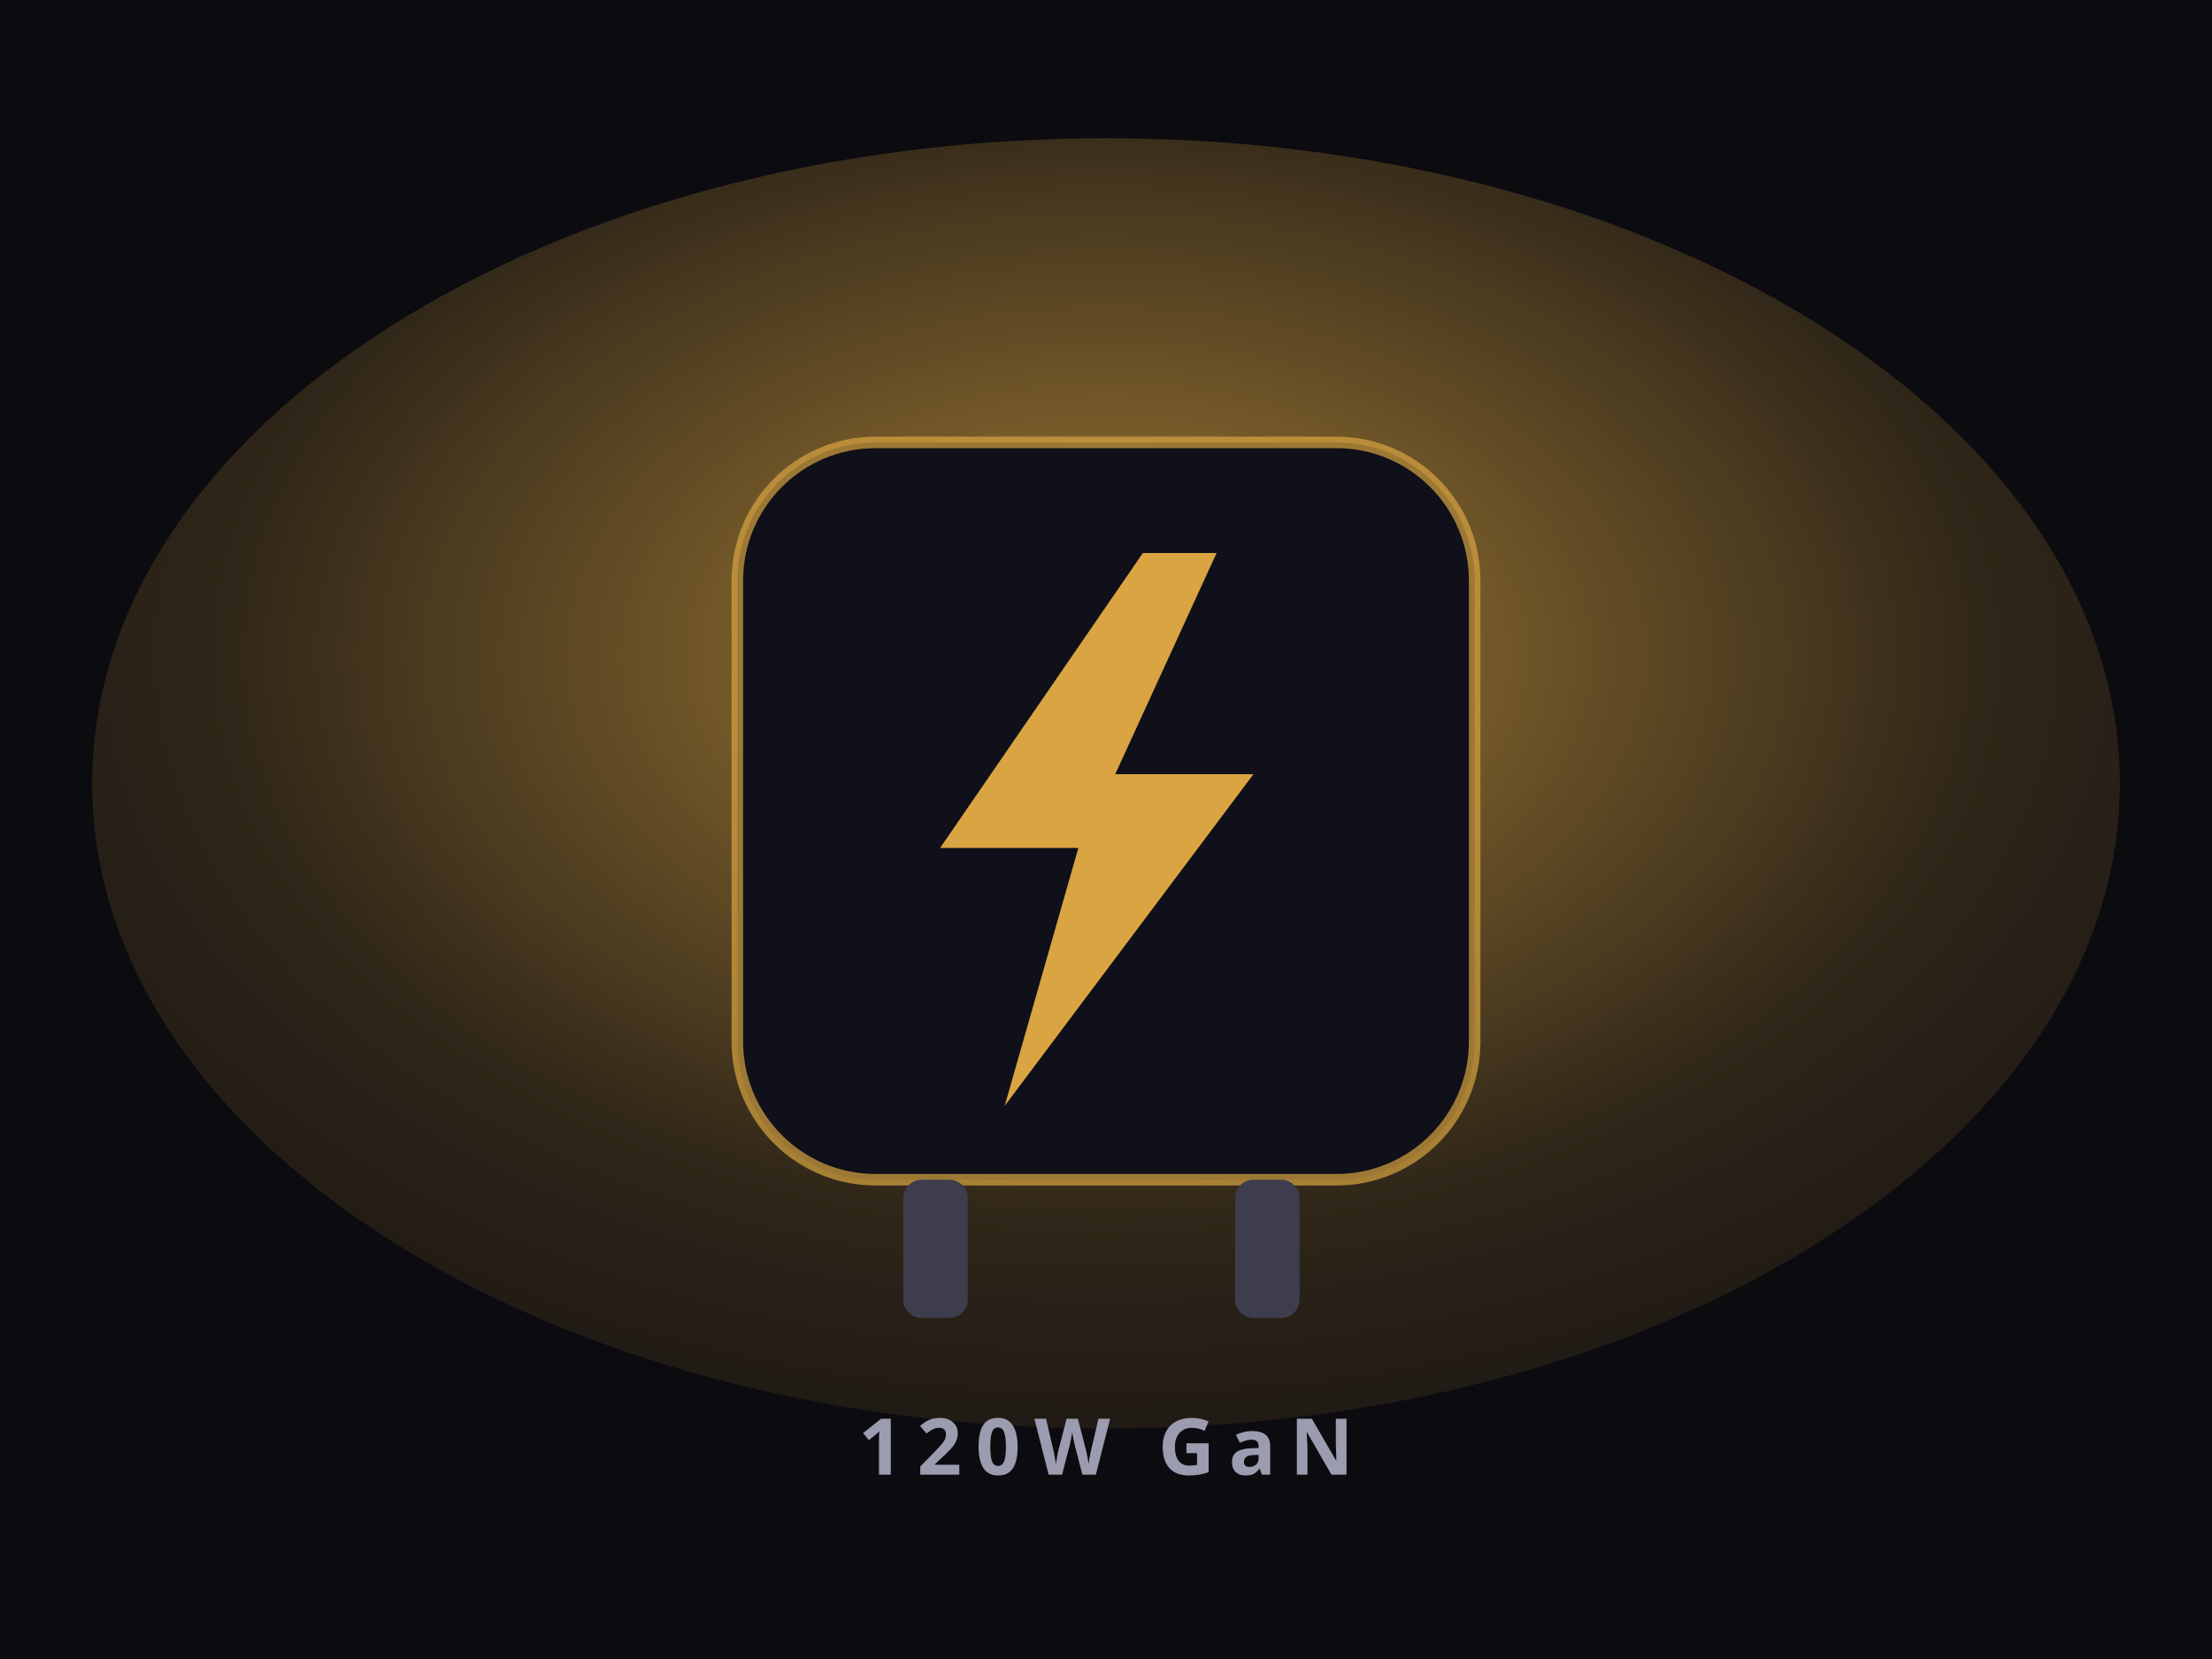
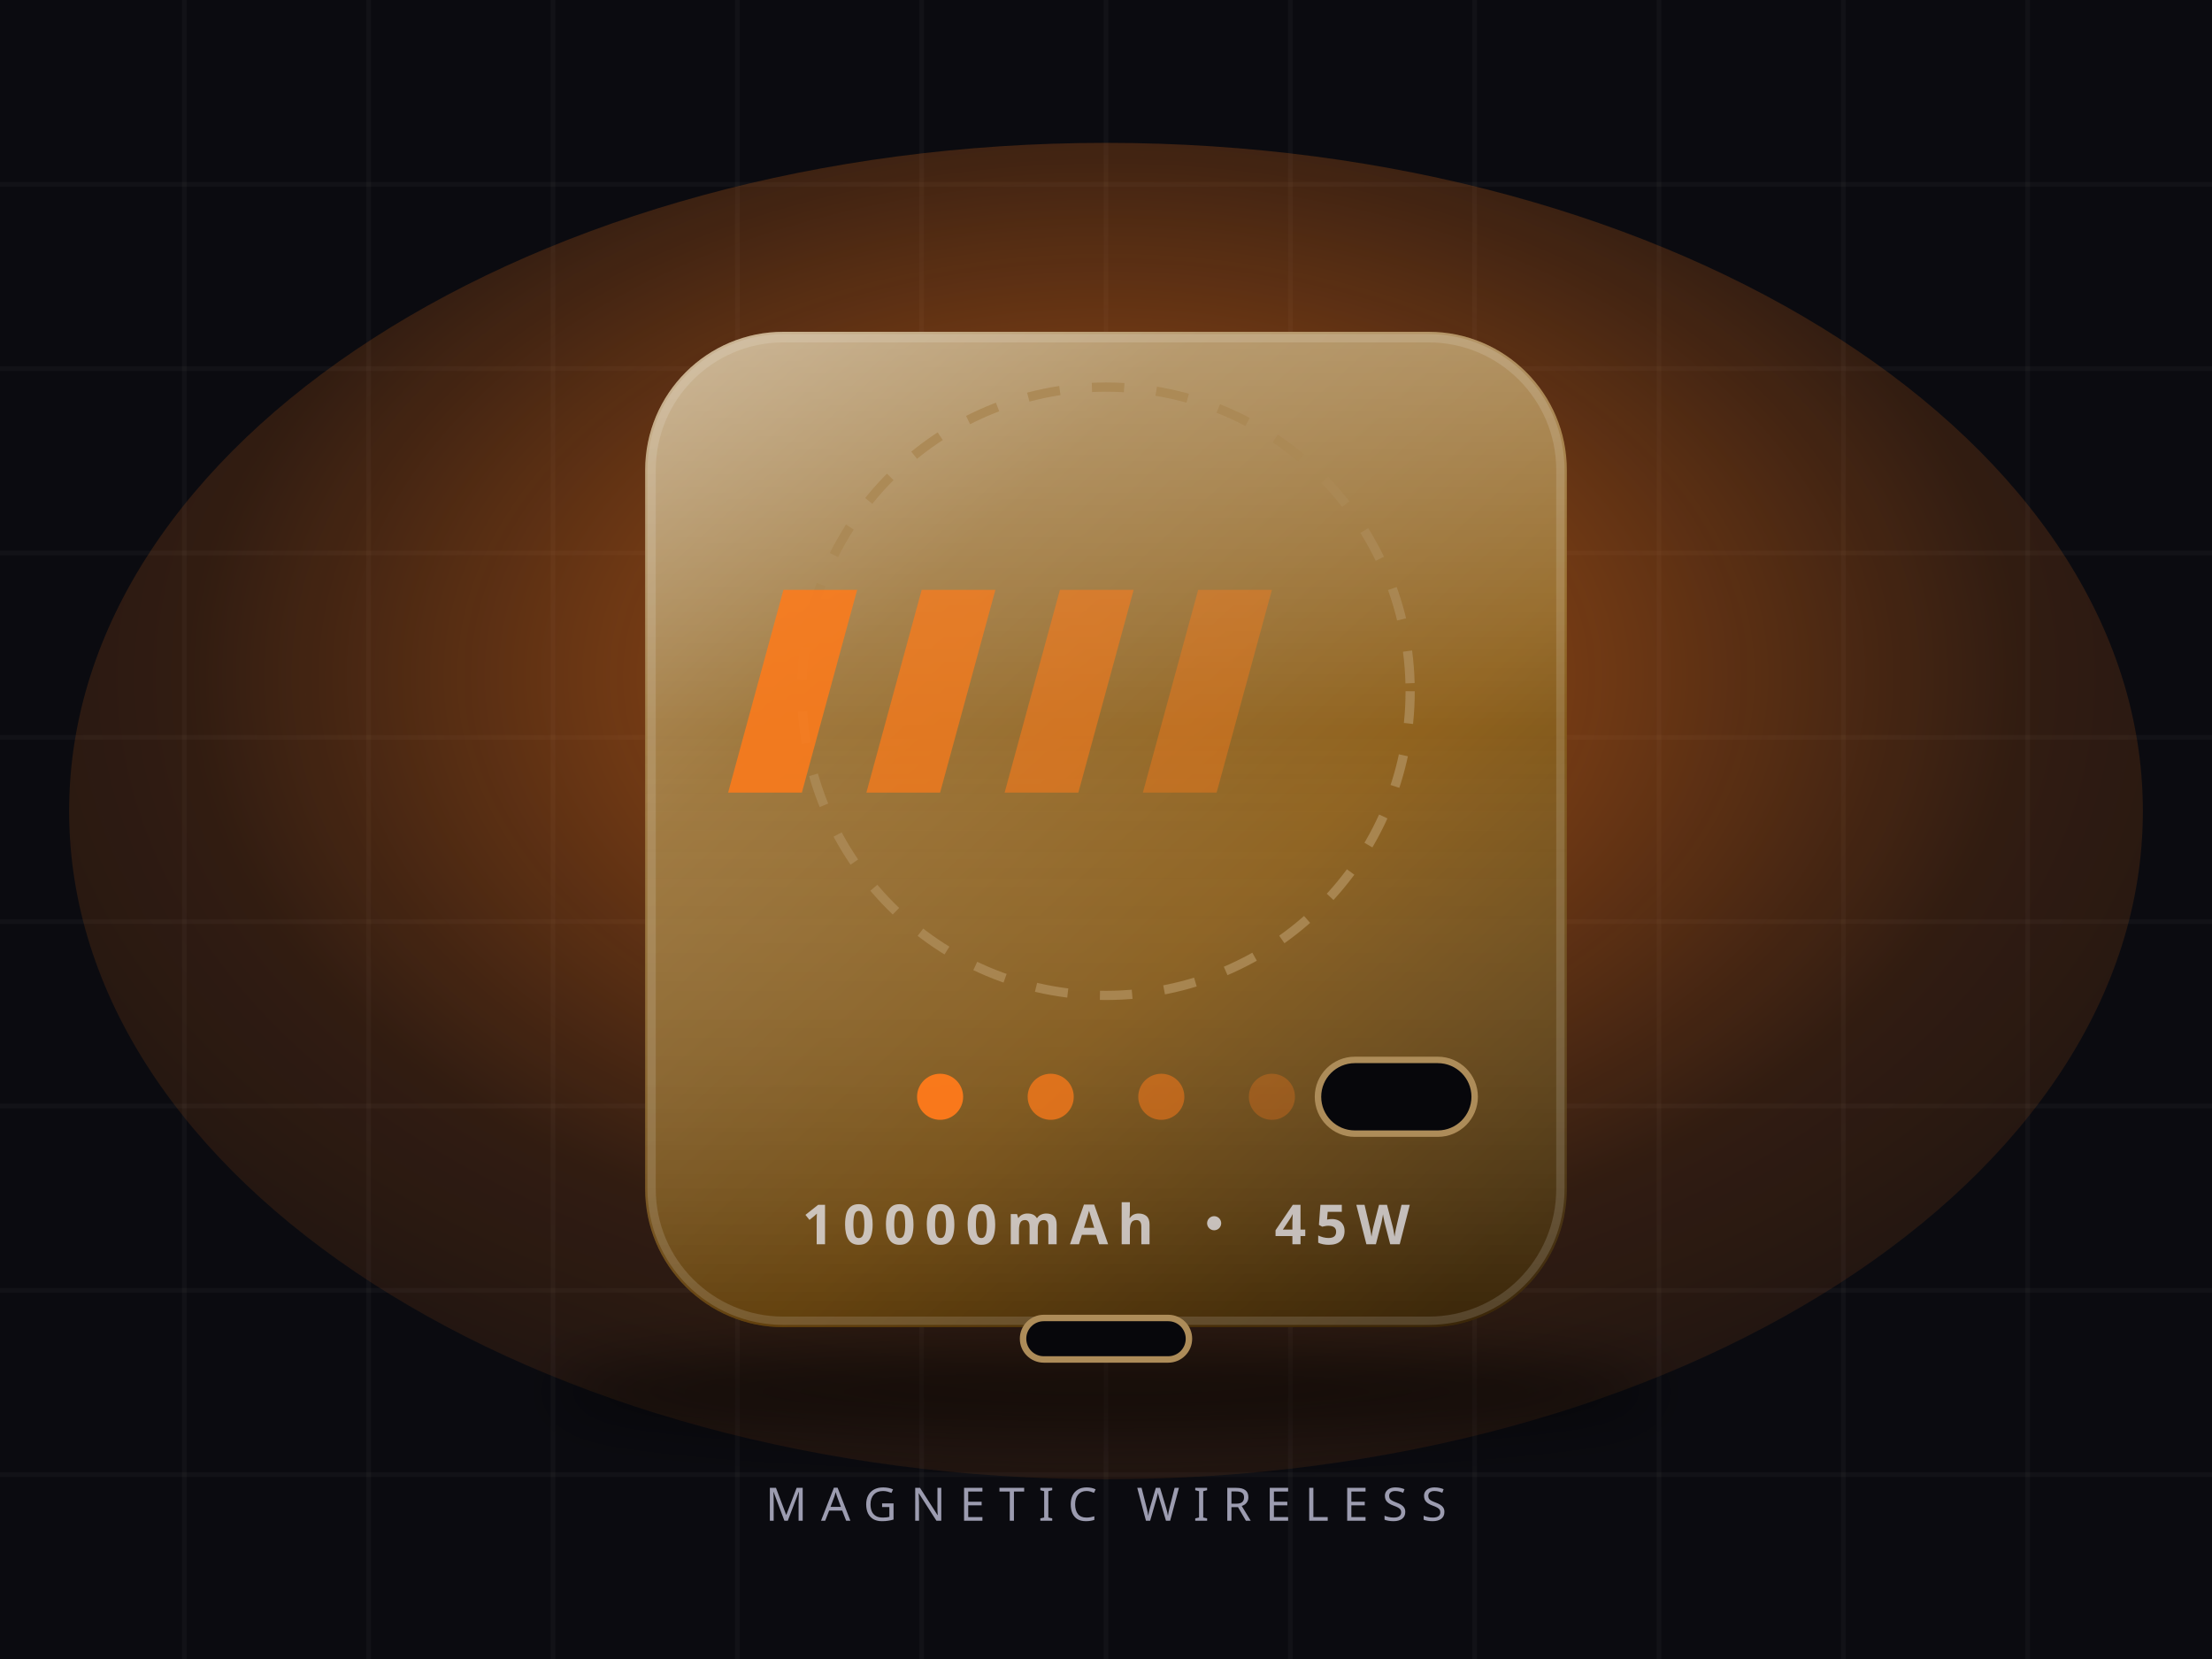
<svg xmlns="http://www.w3.org/2000/svg" viewBox="0 0 480 360" role="img" aria-label="">
  <defs>
-     <radialGradient id="ag" cx="0.5" cy="0.4" r="0.8">
-       <stop offset="0" stop-color="#d9a441" stop-opacity="0.75" />
-       <stop offset="0.55" stop-color="#d9a441" stop-opacity="0.18" />
-       <stop offset="1" stop-color="#d9a441" stop-opacity="0" />
+     <radialGradient id="agpowerbankff7a1a8a5a12endfield" cx="0.5" cy="0.4" r="0.8">
+       <stop offset="0" stop-color="#ff7a1a" stop-opacity="0.7" />
+       <stop offset="0.55" stop-color="#ff7a1a" stop-opacity="0.16" />
+       <stop offset="1" stop-color="#ff7a1a" stop-opacity="0" />
    </radialGradient>
-     <linearGradient id="al" x1="0" y1="0" x2="1" y2="0">
-       <stop offset="0" stop-color="#d9a441" stop-opacity="0" />
-       <stop offset="0.5" stop-color="#d9a441" />
-       <stop offset="1" stop-color="#d9a441" stop-opacity="0" />
+     <linearGradient id="alpowerbankff7a1a8a5a12endfield" x1="0" y1="0" x2="1" y2="0">
+       <stop offset="0" stop-color="#ff7a1a" stop-opacity="0" />
+       <stop offset="0.5" stop-color="#ff7a1a" />
+       <stop offset="1" stop-color="#ff7a1a" stop-opacity="0" />
    </linearGradient>
+     <linearGradient id="mbpowerbankff7a1a8a5a12endfield" x1="0" y1="0" x2="0.85" y2="1">
+       <stop offset="0" stop-color="#b99c71" />
+       <stop offset="0.3" stop-color="#9a7133" />
+       <stop offset="0.65" stop-color="#8a5a12" />
+       <stop offset="1" stop-color="#53360b" />
+     </linearGradient>
+     <linearGradient id="mtpowerbankff7a1a8a5a12endfield" x1="0" y1="0" x2="0" y2="1">
+       <stop offset="0" stop-color="#ffffff" stop-opacity="0.3" />
+       <stop offset="0.4" stop-color="#ffffff" stop-opacity="0.05" />
+       <stop offset="1" stop-color="#000000" stop-opacity="0.3" />
+     </linearGradient>
+     <radialGradient id="glpowerbankff7a1a8a5a12endfield" cx="0.38" cy="0.32" r="0.95">
+       <stop offset="0" stop-color="#39414f" />
+       <stop offset="0.4" stop-color="#12151d" />
+       <stop offset="1" stop-color="#04040a" />
+     </radialGradient>
+     <filter id="fzpowerbankff7a1a8a5a12endfield" x="-60%" y="-60%" width="220%" height="220%">
+       <feGaussianBlur stdDeviation="6" />
+     </filter>
  </defs>
  <rect width="480" height="360" fill="#0b0b10" />
-   <ellipse cx="240" cy="170" rx="220" ry="140" fill="url(#ag)" />
-   <rect x="160" y="96" width="160" height="160" rx="30" fill="#10101a" stroke="#d9a441" stroke-opacity="0.7" stroke-width="2.5" />
-   <path d="M248 120 l-44 64 h30 l-16 56 l54 -72 h-30 l22 -48z" fill="#d9a441" />
-   <rect x="196" y="256" width="14" height="30" rx="4" fill="#3d3d4e" />
-   <rect x="268" y="256" width="14" height="30" rx="4" fill="#3d3d4e" />
-   <text x="240" y="320" font-family="sans-serif" font-size="17" font-weight="700" fill="#9c9cb0" text-anchor="middle" letter-spacing="3">120W GaN</text>
+   <path d="M40 0 V360" stroke="#ffffff" stroke-opacity="0.03" />
+   <path d="M80 0 V360" stroke="#ffffff" stroke-opacity="0.03" />
+   <path d="M120 0 V360" stroke="#ffffff" stroke-opacity="0.03" />
+   <path d="M160 0 V360" stroke="#ffffff" stroke-opacity="0.03" />
+   <path d="M200 0 V360" stroke="#ffffff" stroke-opacity="0.03" />
+   <path d="M240 0 V360" stroke="#ffffff" stroke-opacity="0.03" />
+   <path d="M280 0 V360" stroke="#ffffff" stroke-opacity="0.03" />
+   <path d="M320 0 V360" stroke="#ffffff" stroke-opacity="0.03" />
+   <path d="M360 0 V360" stroke="#ffffff" stroke-opacity="0.03" />
+   <path d="M400 0 V360" stroke="#ffffff" stroke-opacity="0.03" />
+   <path d="M440 0 V360" stroke="#ffffff" stroke-opacity="0.03" />
+   <path d="M0 40 H480" stroke="#ffffff" stroke-opacity="0.03" />
+   <path d="M0 80 H480" stroke="#ffffff" stroke-opacity="0.03" />
+   <path d="M0 120 H480" stroke="#ffffff" stroke-opacity="0.03" />
+   <path d="M0 160 H480" stroke="#ffffff" stroke-opacity="0.03" />
+   <path d="M0 200 H480" stroke="#ffffff" stroke-opacity="0.03" />
+   <path d="M0 240 H480" stroke="#ffffff" stroke-opacity="0.03" />
+   <path d="M0 280 H480" stroke="#ffffff" stroke-opacity="0.03" />
+   <path d="M0 320 H480" stroke="#ffffff" stroke-opacity="0.03" />
+   <ellipse cx="240" cy="176" rx="225" ry="145" fill="url(#agpowerbankff7a1a8a5a12endfield)" />
+   <ellipse cx="240" cy="302" rx="120" ry="10" fill="#000" opacity="0.45" filter="url(#fzpowerbankff7a1a8a5a12endfield)" />
+   <rect x="140" y="72" width="200" height="216" rx="30" fill="url(#mbpowerbankff7a1a8a5a12endfield)" />
+   <rect x="140" y="72" width="200" height="216" rx="30" fill="url(#mtpowerbankff7a1a8a5a12endfield)" />
+   <rect x="141.4" y="73.4" width="197.2" height="213.2" rx="28.6" fill="none" stroke="#ffffff" stroke-opacity="0.14" stroke-width="1.8" />
+   <circle cx="240" cy="150" r="66" fill="none" stroke="#ab8854" stroke-width="2" stroke-dasharray="7 7" opacity="0.9" />
+   <path d="M170 128 l16 0 l-12 44 l-16 0 z" fill="#ff7a1a" opacity="0.85" />
+   <path d="M200 128 l16 0 l-12 44 l-16 0 z" fill="#ff7a1a" opacity="0.70" />
+   <path d="M230 128 l16 0 l-12 44 l-16 0 z" fill="#ff7a1a" opacity="0.55" />
+   <path d="M260 128 l16 0 l-12 44 l-16 0 z" fill="#ff7a1a" opacity="0.40" />
+   <circle cx="204" cy="238" r="5" fill="#ff7a1a" opacity="0.95" />
+   <circle cx="228" cy="238" r="5" fill="#ff7a1a" opacity="0.73" />
+   <circle cx="252" cy="238" r="5" fill="#ff7a1a" opacity="0.51" />
+   <circle cx="276" cy="238" r="5" fill="#ff7a1a" opacity="0.29" />
+   <rect x="286" y="230" width="34" height="16" rx="8" fill="#07070b" stroke="#ad8c59" stroke-width="1.4" />
+   <rect x="222" y="286" width="36" height="9" rx="4.5" fill="#07070b" stroke="#ad8c59" stroke-width="1.4" />
+   <text x="240" y="270" font-family="sans-serif" font-size="12" font-weight="800" fill="#e9e9f2" opacity="0.75" text-anchor="middle" letter-spacing="2">10000mAh ・ 45W</text>
+   <text x="240" y="330" font-family="sans-serif" font-size="10" fill="#9c9cb0" text-anchor="middle" letter-spacing="3">MAGNETIC WIRELESS</text>
</svg>
